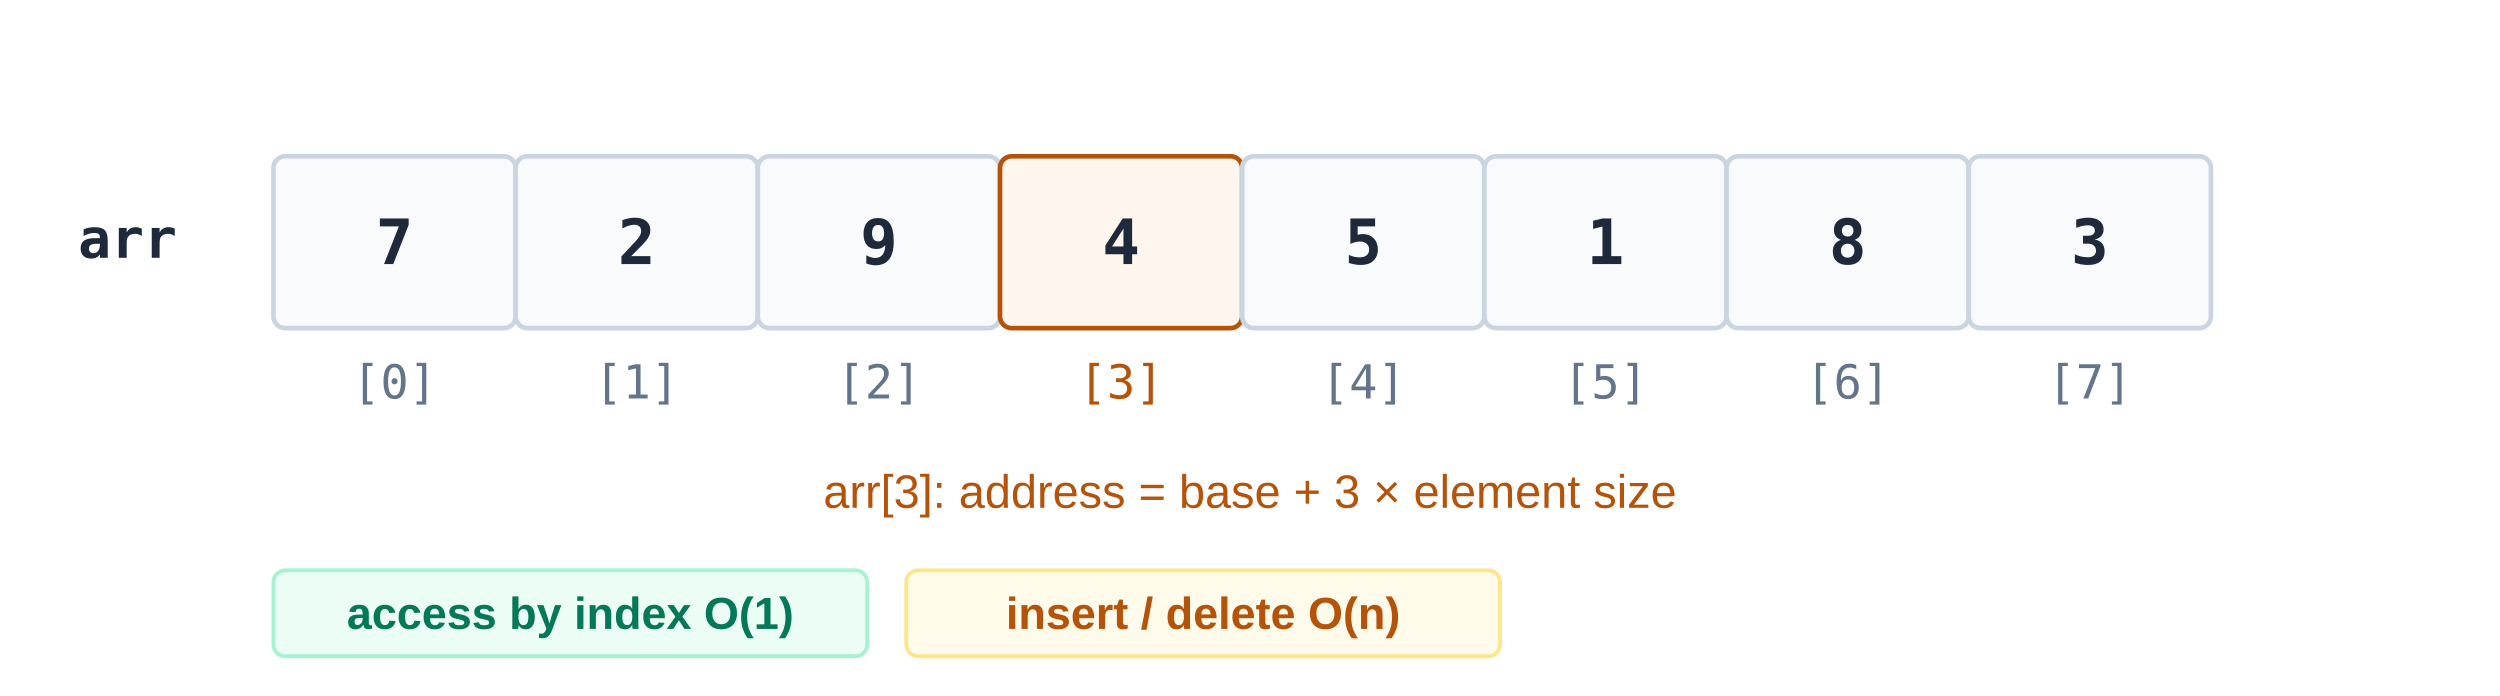
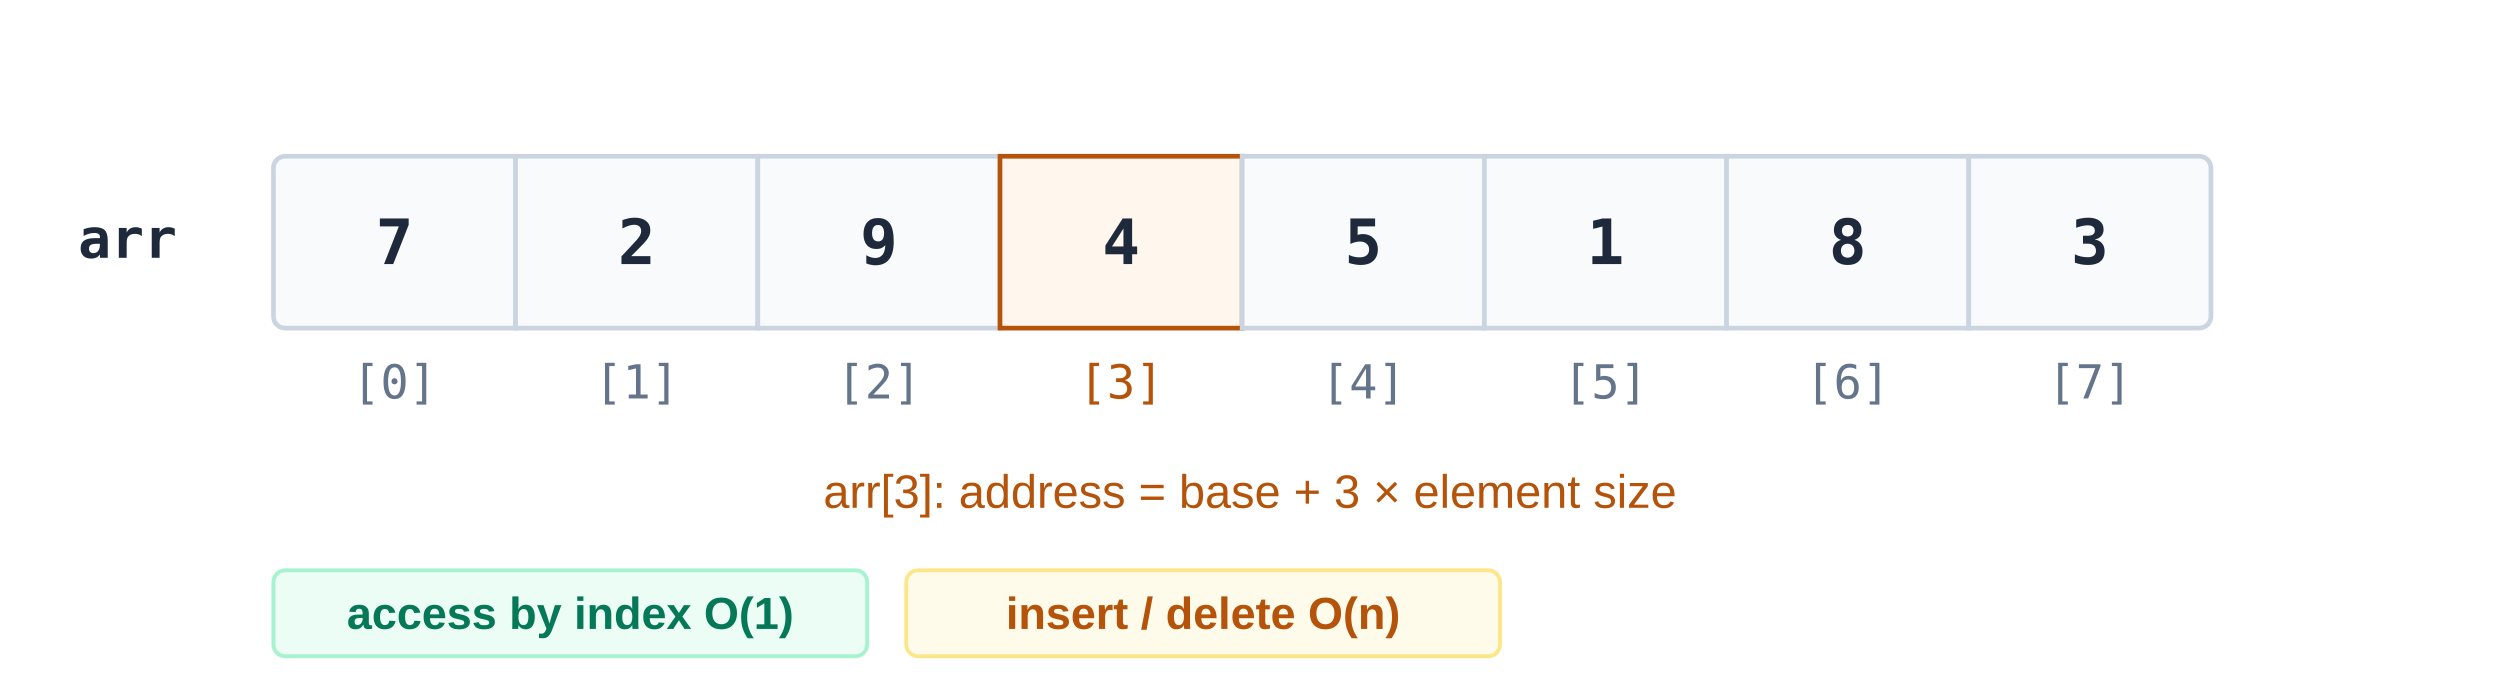
<svg xmlns="http://www.w3.org/2000/svg" width="640" height="178" viewBox="0 0 640 178" role="img" aria-label="Array of eight integers with indices 0 to 7; element arr[3] is highlighted, reached directly at address base + 3 times element size">
  <defs>
    <marker id="ar-a" viewBox="0 0 10 10" refX="9" refY="5" markerWidth="7" markerHeight="7" orient="auto-start-reverse">
      <path d="M0 0 L10 5 L0 10 Z" fill="#7C8DA6" />
    </marker>
    <marker id="ar-h" viewBox="0 0 10 10" refX="9" refY="5" markerWidth="7" markerHeight="7" orient="auto-start-reverse">
      <path d="M0 0 L10 5 L0 10 Z" fill="#B45309" />
    </marker>
    <filter id="ar-s" x="-10%" y="-15%" width="120%" height="150%">
      <feDropShadow dx="0" dy="1.5" stdDeviation="1.5" flood-color="#0F172A" flood-opacity="0.10" />
    </filter>
  </defs>
  <text x="20" y="66" text-anchor="start" font-family="ui-monospace, Consolas, monospace" font-size="14" font-weight="600" fill="#1E293B">arr</text>
-   <rect x="70" y="40" width="62" height="44" rx="3" fill="#F8FAFC" stroke="#CBD5E1" stroke-width="1.2" />
+   <path d="M73 40 H132 A0 0 0 0 1 132 40 V84 A0 0 0 0 1 132 84 H73 A3 3 0 0 1 70 81 V43 A3 3 0 0 1 73 40 Z" fill="#F8FAFC" stroke="#CBD5E1" stroke-width="1.2" />
  <text x="101.0" y="67.6" text-anchor="middle" font-family="ui-monospace, Consolas, monospace" font-size="16" font-weight="600" fill="#1E293B">7</text>
  <text x="101" y="102" text-anchor="middle" font-family="ui-monospace, Consolas, monospace" font-size="12" font-weight="400" fill="#64748B">[0]</text>
-   <rect x="132" y="40" width="62" height="44" rx="3" fill="#F8FAFC" stroke="#CBD5E1" stroke-width="1.2" />
+   <path d="M132 40 H194 A0 0 0 0 1 194 40 V84 A0 0 0 0 1 194 84 H132 A0 0 0 0 1 132 84 V40 A0 0 0 0 1 132 40 Z" fill="#F8FAFC" stroke="#CBD5E1" stroke-width="1.2" />
  <text x="163.0" y="67.6" text-anchor="middle" font-family="ui-monospace, Consolas, monospace" font-size="16" font-weight="600" fill="#1E293B">2</text>
  <text x="163" y="102" text-anchor="middle" font-family="ui-monospace, Consolas, monospace" font-size="12" font-weight="400" fill="#64748B">[1]</text>
-   <rect x="194" y="40" width="62" height="44" rx="3" fill="#F8FAFC" stroke="#CBD5E1" stroke-width="1.2" />
+   <path d="M194 40 H256 A0 0 0 0 1 256 40 V84 A0 0 0 0 1 256 84 H194 A0 0 0 0 1 194 84 V40 A0 0 0 0 1 194 40 Z" fill="#F8FAFC" stroke="#CBD5E1" stroke-width="1.2" />
  <text x="225.0" y="67.6" text-anchor="middle" font-family="ui-monospace, Consolas, monospace" font-size="16" font-weight="600" fill="#1E293B">9</text>
  <text x="225" y="102" text-anchor="middle" font-family="ui-monospace, Consolas, monospace" font-size="12" font-weight="400" fill="#64748B">[2]</text>
-   <rect x="256" y="40" width="62" height="44" rx="3" fill="#FFF7ED" stroke="#B45309" stroke-width="1.2" />
+   <path d="M256 40 H318 A0 0 0 0 1 318 40 V84 A0 0 0 0 1 318 84 H256 A0 0 0 0 1 256 84 V40 A0 0 0 0 1 256 40 Z" fill="#FFF7ED" stroke="#B45309" stroke-width="1.2" />
  <text x="287.0" y="67.6" text-anchor="middle" font-family="ui-monospace, Consolas, monospace" font-size="16" font-weight="600" fill="#1E293B">4</text>
  <text x="287" y="102" text-anchor="middle" font-family="ui-monospace, Consolas, monospace" font-size="12" font-weight="400" fill="#B45309">[3]</text>
-   <rect x="318" y="40" width="62" height="44" rx="3" fill="#F8FAFC" stroke="#CBD5E1" stroke-width="1.2" />
+   <path d="M318 40 H380 A0 0 0 0 1 380 40 V84 A0 0 0 0 1 380 84 H318 A0 0 0 0 1 318 84 V40 A0 0 0 0 1 318 40 Z" fill="#F8FAFC" stroke="#CBD5E1" stroke-width="1.2" />
  <text x="349.0" y="67.6" text-anchor="middle" font-family="ui-monospace, Consolas, monospace" font-size="16" font-weight="600" fill="#1E293B">5</text>
  <text x="349" y="102" text-anchor="middle" font-family="ui-monospace, Consolas, monospace" font-size="12" font-weight="400" fill="#64748B">[4]</text>
-   <rect x="380" y="40" width="62" height="44" rx="3" fill="#F8FAFC" stroke="#CBD5E1" stroke-width="1.2" />
+   <path d="M380 40 H442 A0 0 0 0 1 442 40 V84 A0 0 0 0 1 442 84 H380 A0 0 0 0 1 380 84 V40 A0 0 0 0 1 380 40 Z" fill="#F8FAFC" stroke="#CBD5E1" stroke-width="1.2" />
  <text x="411.0" y="67.6" text-anchor="middle" font-family="ui-monospace, Consolas, monospace" font-size="16" font-weight="600" fill="#1E293B">1</text>
  <text x="411" y="102" text-anchor="middle" font-family="ui-monospace, Consolas, monospace" font-size="12" font-weight="400" fill="#64748B">[5]</text>
-   <rect x="442" y="40" width="62" height="44" rx="3" fill="#F8FAFC" stroke="#CBD5E1" stroke-width="1.2" />
+   <path d="M442 40 H504 A0 0 0 0 1 504 40 V84 A0 0 0 0 1 504 84 H442 A0 0 0 0 1 442 84 V40 A0 0 0 0 1 442 40 Z" fill="#F8FAFC" stroke="#CBD5E1" stroke-width="1.2" />
  <text x="473.0" y="67.6" text-anchor="middle" font-family="ui-monospace, Consolas, monospace" font-size="16" font-weight="600" fill="#1E293B">8</text>
  <text x="473" y="102" text-anchor="middle" font-family="ui-monospace, Consolas, monospace" font-size="12" font-weight="400" fill="#64748B">[6]</text>
-   <rect x="504" y="40" width="62" height="44" rx="3" fill="#F8FAFC" stroke="#CBD5E1" stroke-width="1.2" />
+   <path d="M504 40 H563 A3 3 0 0 1 566 43 V81 A3 3 0 0 1 563 84 H504 A0 0 0 0 1 504 84 V40 A0 0 0 0 1 504 40 Z" fill="#F8FAFC" stroke="#CBD5E1" stroke-width="1.2" />
  <text x="535.0" y="67.6" text-anchor="middle" font-family="ui-monospace, Consolas, monospace" font-size="16" font-weight="600" fill="#1E293B">3</text>
  <text x="535" y="102" text-anchor="middle" font-family="ui-monospace, Consolas, monospace" font-size="12" font-weight="400" fill="#64748B">[7]</text>
  <text x="320" y="130" text-anchor="middle" font-family="system-ui, -apple-system, 'Segoe UI', Arial, sans-serif" font-size="12" font-weight="400" fill="#B45309">arr[3]: address = base + 3 × element size</text>
  <rect x="70" y="146" width="152" height="22" rx="3" fill="#ECFDF5" stroke="#A7F3D0" stroke-width="1" />
  <text x="146.0" y="161" text-anchor="middle" font-family="system-ui, -apple-system, 'Segoe UI', Arial, sans-serif" font-size="11.5" font-weight="600" fill="#047857">access by index  O(1)</text>
  <rect x="232" y="146" width="152" height="22" rx="3" fill="#FFFBEB" stroke="#FDE68A" stroke-width="1" />
  <text x="308.0" y="161" text-anchor="middle" font-family="system-ui, -apple-system, 'Segoe UI', Arial, sans-serif" font-size="11.5" font-weight="600" fill="#B45309">insert / delete  O(n)</text>
</svg>
